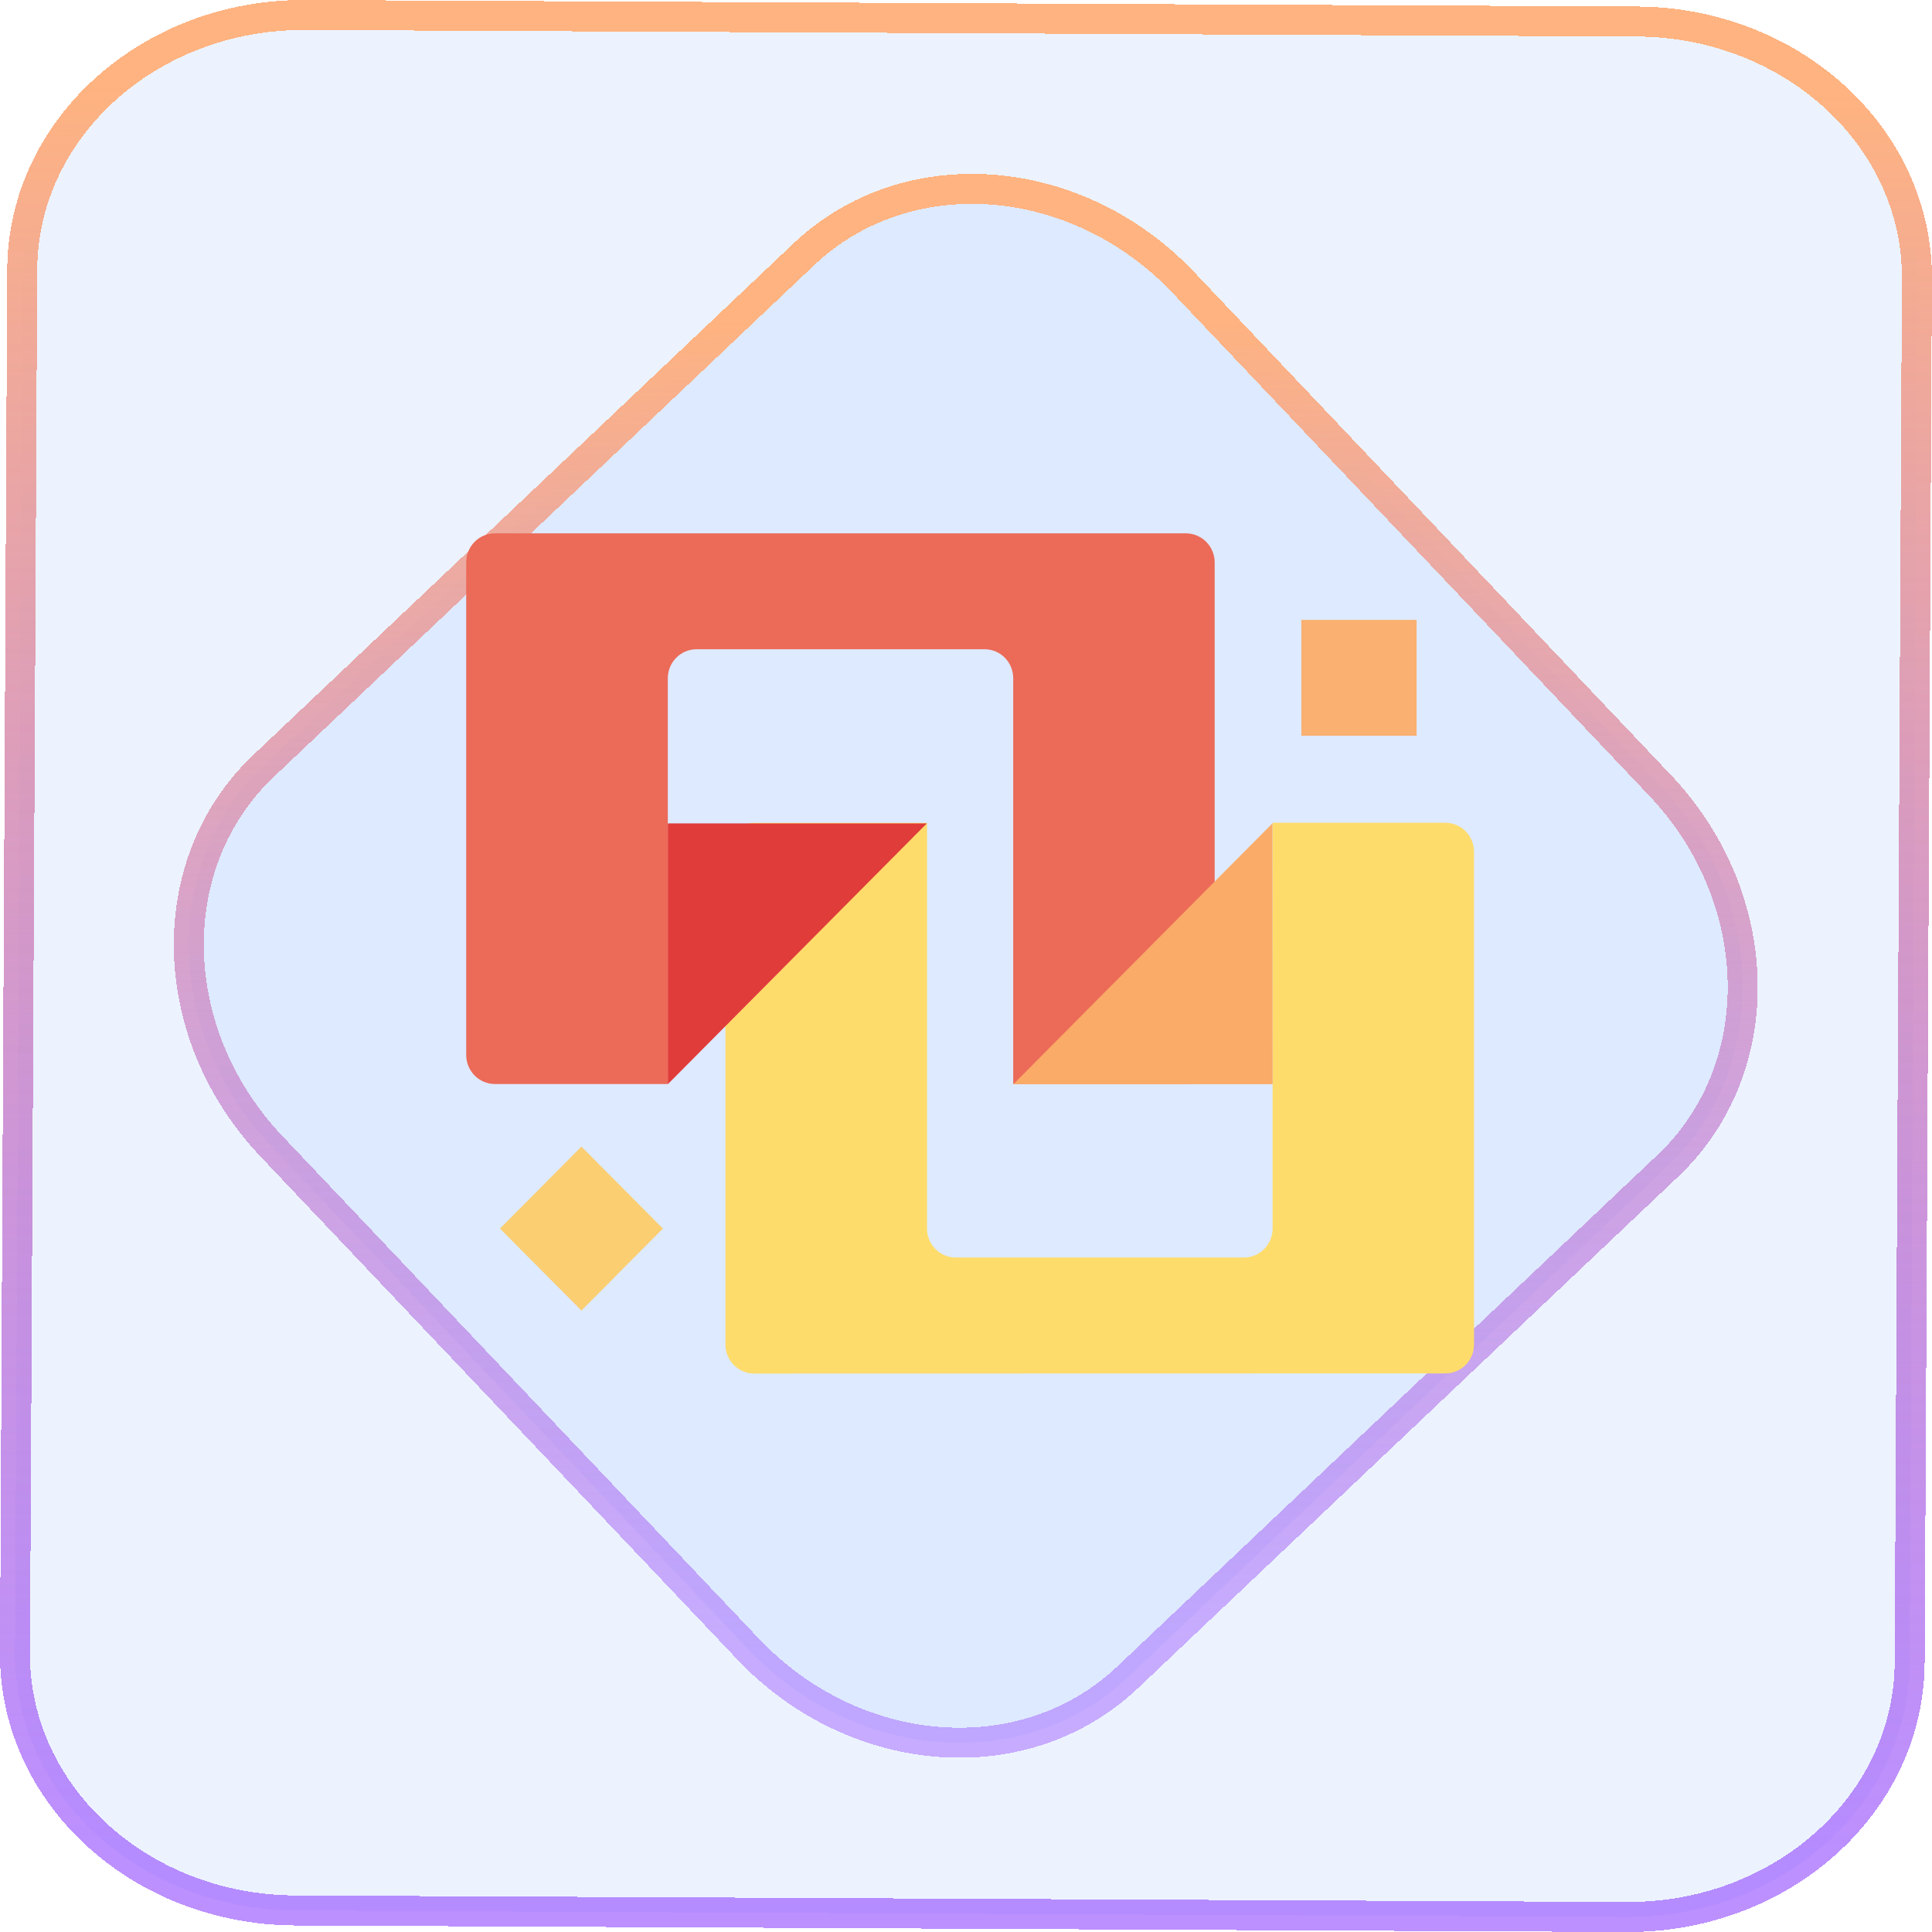
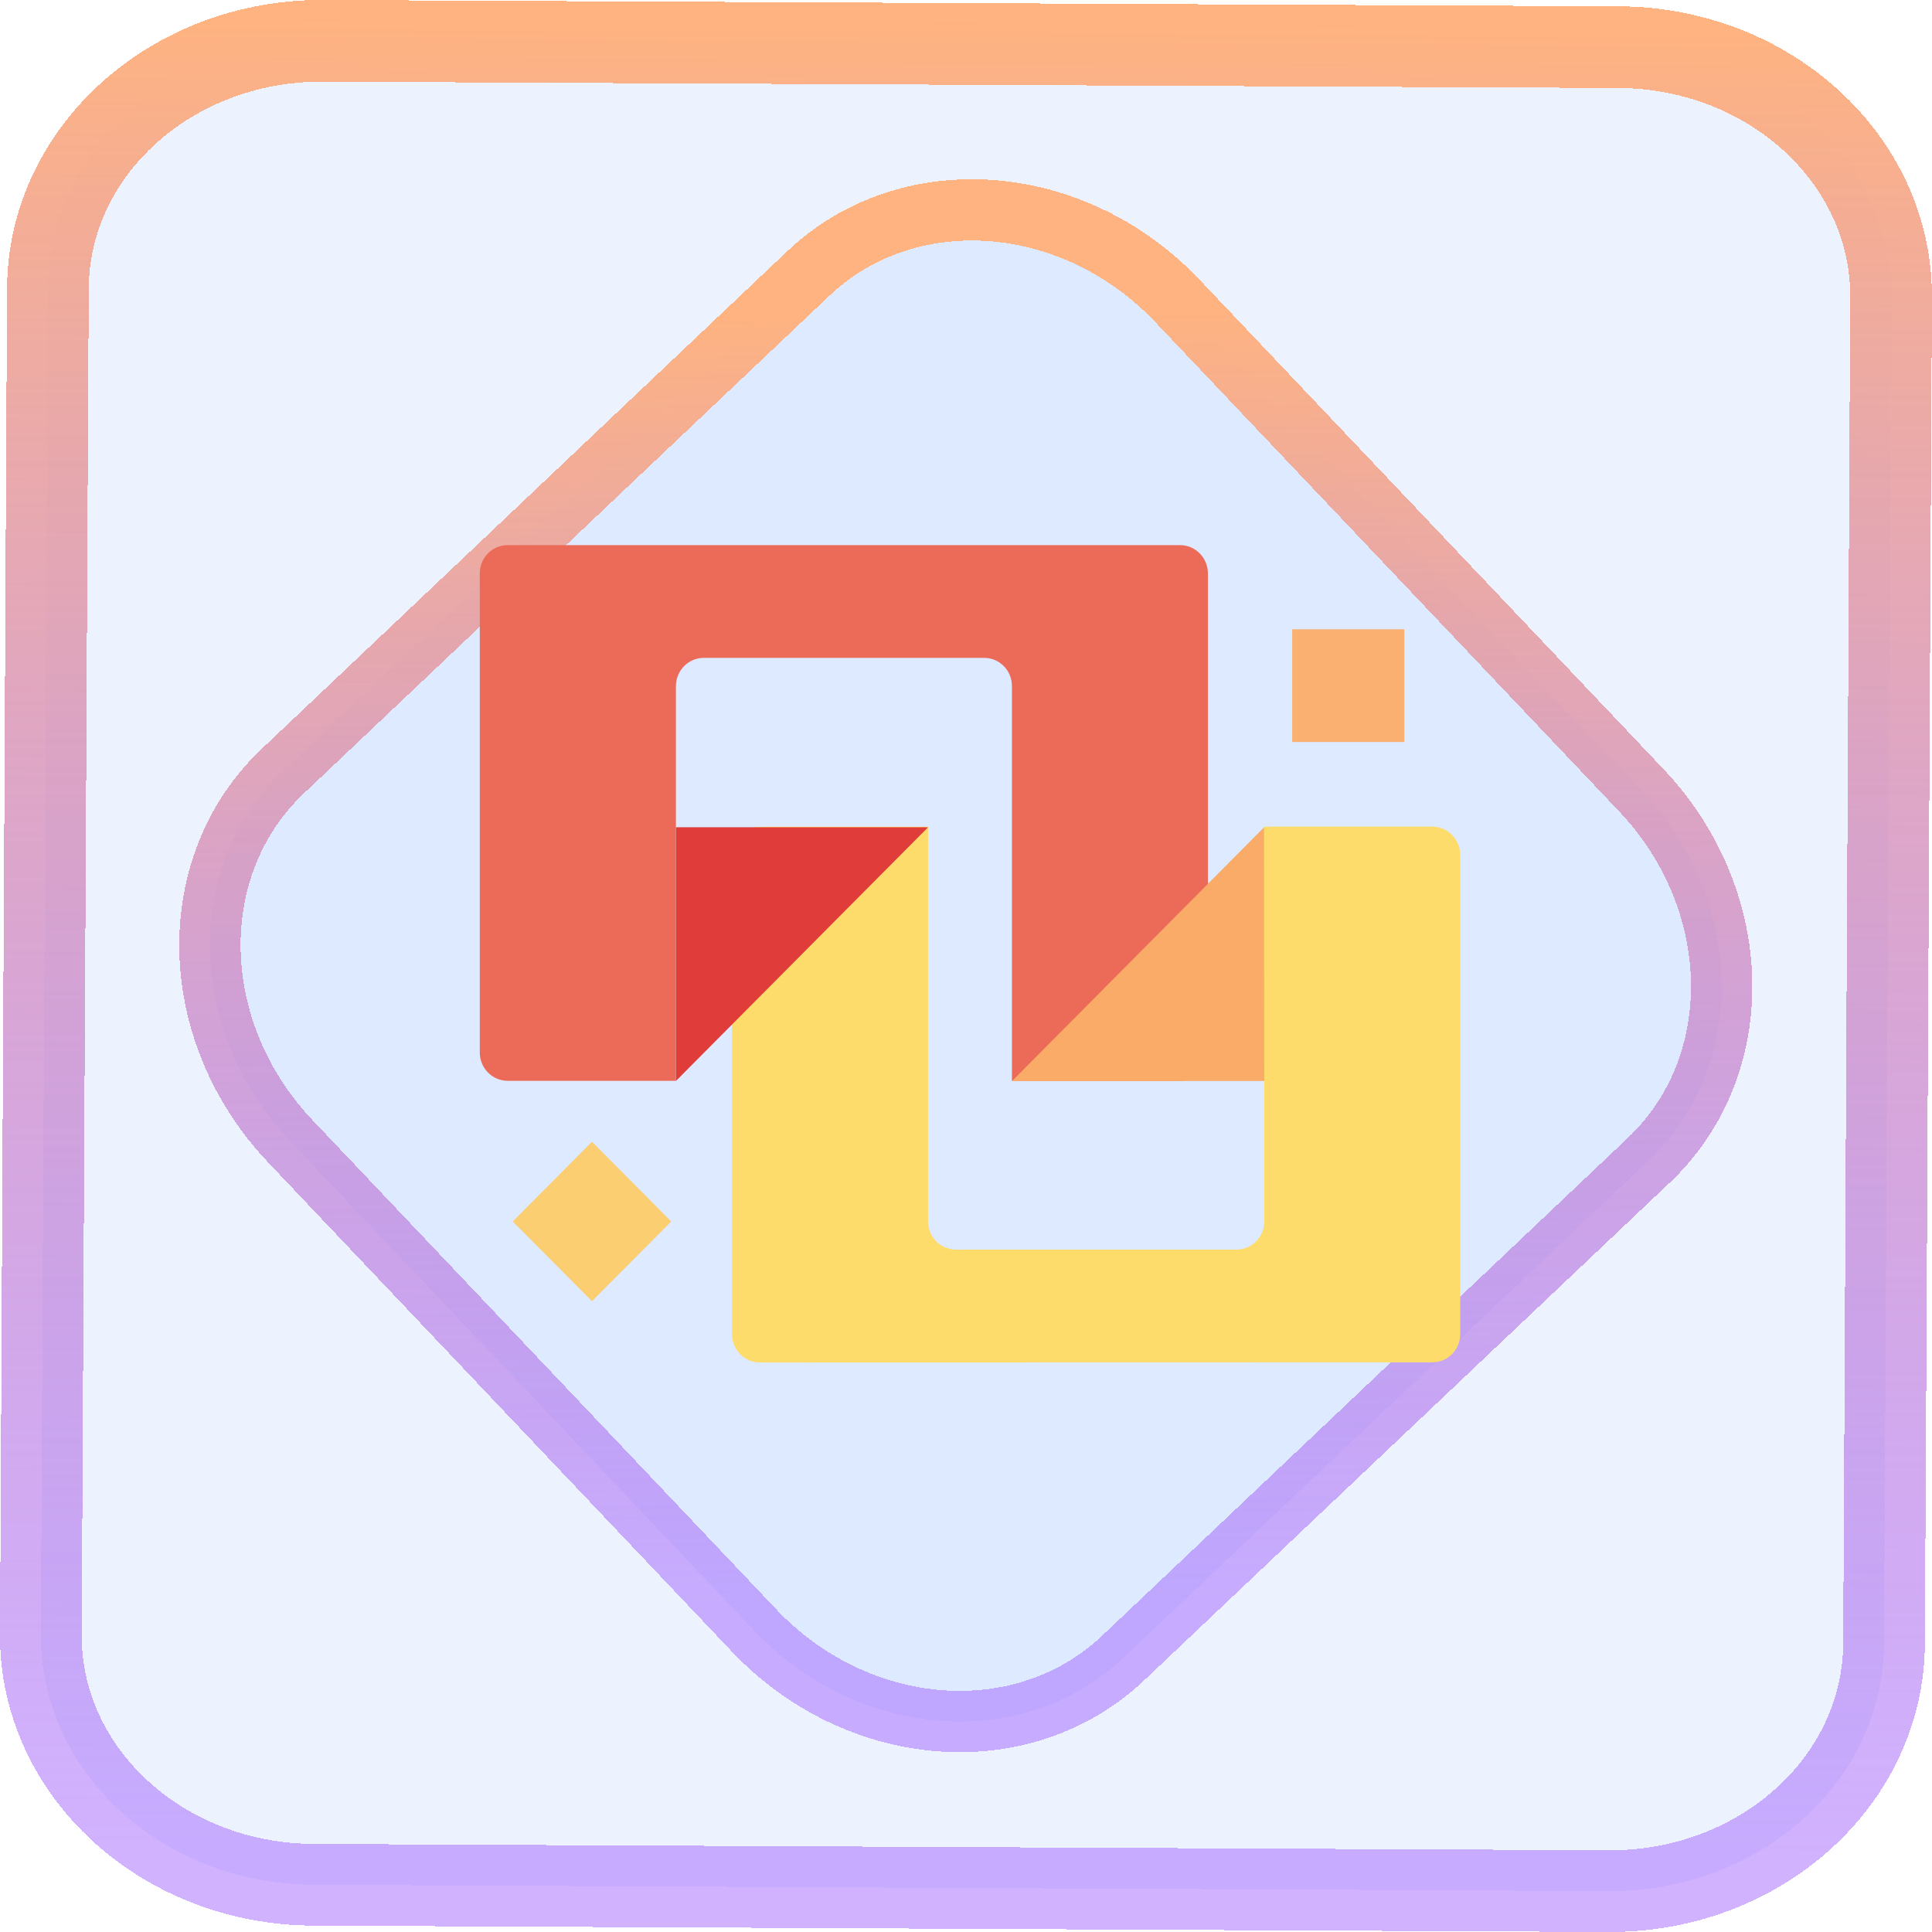
- <svg xmlns="http://www.w3.org/2000/svg" xmlns:xlink="http://www.w3.org/1999/xlink" width="46" height="46" version="1.1" viewBox="0 0 12.171 12.171" id="svg10">
+ <svg xmlns="http://www.w3.org/2000/svg" xmlns:xlink="http://www.w3.org/1999/xlink" width="47.286" height="47.286" version="1.1" viewBox="0 0 12.511 12.511" id="svg10">
+   <style id="style900" />
  <defs id="defs14">
    <linearGradient xlink:href="#b-2" id="linearGradient4189-3" x1="14.369" y1="22.522" x2="26.522" y2="22.522" gradientUnits="userSpaceOnUse" />
    <linearGradient x1="36" gradientUnits="userSpaceOnUse" x2="14" y2="12" y1="44" id="b-2">
      <stop style="stop-color:#bfc9c9;stop-opacity:1" stop-color="#536161" id="stop1579" />
      <stop style="stop-color:#fbfbfb;stop-opacity:1" stop-color="#f4f5f5" offset="1" id="stop1581" />
    </linearGradient>
    <linearGradient xlink:href="#b-2" id="linearGradient4428-5" gradientUnits="userSpaceOnUse" x1="31.586" y1="36.345" x2="1.203" y2="6.723" />
    <linearGradient id="paint4_linear_77:23-3-9" x1="5.771" y1="46.61" x2="7.051" y2="-11.516" gradientUnits="userSpaceOnUse" gradientTransform="matrix(9.2569799e-4,0.1889818,-0.1889822,9.9000636e-4,-2.922386,5.269137)">
      <stop stop-color="#E4F9FF" stop-opacity="0.1" id="stop43-6-1" offset="0" style="stop-color:#26cfff;stop-opacity:0.776;" />
      <stop offset="1" stop-color="#E4F9FF" stop-opacity="0.8" id="stop44-7-2" style="stop-color:#05c7ff;stop-opacity:0.8;" />
    </linearGradient>
    <linearGradient id="paint4_linear_77:23-3-0-0" x1="5.763" y1="44.747" x2="6.511" y2="-8.739" gradientUnits="userSpaceOnUse" gradientTransform="matrix(0.1371518,0.1299381,-0.1300172,0.1372267,1.784551,5.753016)">
      <stop stop-color="#E4F9FF" stop-opacity="0.1" id="stop43-6-9-6" offset="0" style="stop-color:#26cfff;stop-opacity:0.826;" />
      <stop offset="1" stop-color="#E4F9FF" stop-opacity="0.8" id="stop44-7-3-2" style="stop-color:#05c7ff;stop-opacity:0.8;" />
    </linearGradient>
    <clipPath clipPathUnits="userSpaceOnUse" id="clipPath24">
      <g id="g25">
        <rect width="16" height="16" id="rect24" x="0" y="0" />
      </g>
    </clipPath>
-     <linearGradient xlink:href="#linearGradient11" id="linearGradient13" x1="-43.819" y1="23.12" x2="-1.955" y2="23.12" gradientUnits="userSpaceOnUse" gradientTransform="scale(0.2645781)" />
-     <linearGradient id="linearGradient11">
-       <stop style="stop-color:#9955ff;stop-opacity:0.656;" offset="0" id="stop4-3" />
-       <stop style="stop-color:#ffb380;stop-opacity:1" offset="1" id="stop11" />
-     </linearGradient>
    <linearGradient xlink:href="#linearGradient14" id="linearGradient15" x1="-9.685" y1="45.161" x2="11.988" y2="21.735" gradientUnits="userSpaceOnUse" gradientTransform="scale(0.2645781)" />
    <linearGradient id="linearGradient14">
      <stop style="stop-color:#9955ff;stop-opacity:0.452;" offset="0" id="stop12" />
      <stop style="stop-color:#ffb380;stop-opacity:1" offset="1" id="stop13" />
    </linearGradient>
    <linearGradient xlink:href="#a-6-9-5" id="c-5-2-3" y1="506.8" y2="504.8" x2="0" gradientUnits="userSpaceOnUse" gradientTransform="matrix(0.2721062,0,0,0.258481,-103.7665,-127.9567)" />
    <linearGradient id="a-6-9-5" y1="543.8" y2="503.8" x2="0" gradientUnits="userSpaceOnUse" gradientTransform="matrix(1.125,0,0,1,-51.07,0)">
      <stop stop-color="#c6cdd1" id="stop2-2-1-6" />
      <stop offset="1" stop-color="#e0e5e7" id="stop4-9-2-2" />
    </linearGradient>
    <linearGradient xlink:href="#a-6-9-5" id="d-1-7-9" y1="508.8" y2="506.8" gradientUnits="userSpaceOnUse" x2="0" gradientTransform="matrix(0.2721062,0,0,0.258481,-103.7665,-127.9567)" />
    <linearGradient id="linearGradient2" y1="543.8" y2="503.8" x2="0" gradientUnits="userSpaceOnUse" gradientTransform="matrix(1.125,0,0,1,-51.07,0)">
      <stop stop-color="#c6cdd1" id="stop1" />
      <stop offset="1" stop-color="#e0e5e7" id="stop2" />
    </linearGradient>
    <linearGradient xlink:href="#a-6-9-5" id="e-2-0-2" y1="510.8" y2="508.8" gradientUnits="userSpaceOnUse" x2="0" gradientTransform="matrix(0.2721062,0,0,0.258481,-103.7665,-127.9567)" />
    <linearGradient id="linearGradient4" y1="543.8" y2="503.8" x2="0" gradientUnits="userSpaceOnUse" gradientTransform="matrix(1.125,0,0,1,-51.07,0)">
      <stop stop-color="#c6cdd1" id="stop3" />
      <stop offset="1" stop-color="#e0e5e7" id="stop4" />
    </linearGradient>
    <linearGradient xlink:href="#a-6-9-5" id="f-7-9-0" y1="512.8" y2="510.8" gradientUnits="userSpaceOnUse" x2="0" gradientTransform="matrix(0.2721062,0,0,0.258481,-103.7665,-127.9567)" />
    <linearGradient id="linearGradient6" y1="543.8" y2="503.8" x2="0" gradientUnits="userSpaceOnUse" gradientTransform="matrix(1.125,0,0,1,-51.07,0)">
      <stop stop-color="#c6cdd1" id="stop5" />
      <stop offset="1" stop-color="#e0e5e7" id="stop6" />
    </linearGradient>
    <linearGradient xlink:href="#a-6-9-5" id="g-0-3-9" y1="514.8" y2="512.8" gradientUnits="userSpaceOnUse" x2="0" gradientTransform="matrix(0.2721062,0,0,0.258481,-103.7665,-127.9567)" />
    <linearGradient id="linearGradient8" y1="543.8" y2="503.8" x2="0" gradientUnits="userSpaceOnUse" gradientTransform="matrix(1.125,0,0,1,-51.07,0)">
      <stop stop-color="#c6cdd1" id="stop7" />
      <stop offset="1" stop-color="#e0e5e7" id="stop8" />
    </linearGradient>
    <linearGradient xlink:href="#a-6-9-5" id="h-9-6-6" y1="516.8" y2="514.8" gradientUnits="userSpaceOnUse" x2="0" gradientTransform="matrix(0.2721062,0,0,0.258481,-103.7665,-127.9567)" />
    <linearGradient id="linearGradient10" y1="543.8" y2="503.8" x2="0" gradientUnits="userSpaceOnUse" gradientTransform="matrix(1.125,0,0,1,-51.07,0)">
      <stop stop-color="#c6cdd1" id="stop9" />
      <stop offset="1" stop-color="#e0e5e7" id="stop10" />
    </linearGradient>
    <linearGradient xlink:href="#a-6-9-5" id="i-3-0-6" y1="518.8" y2="516.8" gradientUnits="userSpaceOnUse" x2="0" gradientTransform="matrix(0.2721062,0,0,0.258481,-103.7665,-127.9567)" />
    <linearGradient id="linearGradient16" y1="543.8" y2="503.8" x2="0" gradientUnits="userSpaceOnUse" gradientTransform="matrix(1.125,0,0,1,-51.07,0)">
      <stop stop-color="#c6cdd1" id="stop14" />
      <stop offset="1" stop-color="#e0e5e7" id="stop15" />
    </linearGradient>
    <linearGradient xlink:href="#a-6-9-5" id="j-6-6-1" y1="520.8" y2="518.8" gradientUnits="userSpaceOnUse" x2="0" gradientTransform="matrix(0.2721062,0,0,0.258481,-103.7665,-127.9567)" />
    <linearGradient id="linearGradient17" y1="543.8" y2="503.8" x2="0" gradientUnits="userSpaceOnUse" gradientTransform="matrix(1.125,0,0,1,-51.07,0)">
      <stop stop-color="#c6cdd1" id="stop16" />
      <stop offset="1" stop-color="#e0e5e7" id="stop17" />
    </linearGradient>
    <linearGradient xlink:href="#a-6-9-5" id="k-0-2-9" y1="523.8" y2="520.8" gradientUnits="userSpaceOnUse" x2="0" gradientTransform="matrix(0.2721062,0,0,0.258481,-103.7665,-127.9567)" />
    <linearGradient id="linearGradient19" y1="543.8" y2="503.8" x2="0" gradientUnits="userSpaceOnUse" gradientTransform="matrix(1.125,0,0,1,-51.07,0)">
      <stop stop-color="#c6cdd1" id="stop18" />
      <stop offset="1" stop-color="#e0e5e7" id="stop19" />
    </linearGradient>
    <linearGradient xlink:href="#a-6-9-5" id="l-6-6-0" y1="33" y2="25" x2="0" gradientUnits="userSpaceOnUse" gradientTransform="matrix(0.2721062,0,0,0.258481,0.8774007,1.232128)" />
    <linearGradient id="linearGradient21" y1="543.8" y2="503.8" x2="0" gradientUnits="userSpaceOnUse" gradientTransform="matrix(1.125,0,0,1,-51.07,0)">
      <stop stop-color="#c6cdd1" id="stop20" />
      <stop offset="1" stop-color="#e0e5e7" id="stop21" />
    </linearGradient>
+     <linearGradient xlink:href="#linearGradient14" id="linearGradient908" x1="-12.026" y1="6.117" x2="-0.085" y2="6.117" gradientUnits="userSpaceOnUse" />
  </defs>
-   <rect x="-12.026" y="0.149" width="11.941" height="11.936" rx="1.612" stroke="url(#paint4_linear_77:23)" shape-rendering="crispEdges" id="rect5-6-7-3" ry="1.774" transform="matrix(0.00523883,-0.9999863,0.999988,0.00489859,0,0)" style="fill:#80b3ff;fill-opacity:0.15;stroke:url(#linearGradient13);stroke-width:0.189;stroke-opacity:1" />
-   <rect x="-3.727" y="4.645" width="7.913" height="7.912" rx="1.612" shape-rendering="crispEdges" id="rect5-6-6-6-6" style="fill:#80b3ff;fill-opacity:0.122;stroke:url(#linearGradient15);stroke-width:0.189;stroke-opacity:1" ry="1.774" transform="matrix(0.7261265,-0.6875611,0.6879775,0.725732,0,0)" />
-   <path d="m 9.105,8.652 c 0.1,0 0.181,-0.081 0.181,-0.183 V 5.366 c 0,-0.101 -0.081,-0.183 -0.181,-0.183 H 8.017 v 2.556 c 0,0.101 -0.081,0.183 -0.181,0.183 H 6.021 c -0.1,0 -0.181,-0.081 -0.181,-0.183 V 5.184 H 4.751 c -0.1,0 -0.181,0.081 -0.181,0.183 v 3.103 c 0,0.101 0.081,0.183 0.181,0.183 z" fill="#fdc409" style="stroke-width:0.778;paint-order:stroke fill markers;fill:#fedc6c;fill-opacity:1" id="path1" />
-   <path d="M 4.207,5.187 V 6.83 L 5.839,5.187 Z" fill="#b61f1d" style="stroke-width:0.206;paint-order:stroke fill markers;fill:#e03c3a;fill-opacity:1" id="path2" />
-   <path d="m 3.118,3.36 c -0.1,0 -0.181,0.081 -0.181,0.183 v 3.103 c 0,0.101 0.081,0.183 0.181,0.183 H 4.207 V 4.273 c 0,-0.101 0.081,-0.183 0.181,-0.183 h 1.814 c 0.1,0 0.181,0.081 0.181,0.183 v 2.556 h 1.088 c 0.1,0 0.181,-0.081 0.181,-0.183 V 3.543 c 0,-0.101 -0.081,-0.183 -0.181,-0.183 z" fill="#e5381f" style="stroke-width:0.778;paint-order:stroke fill markers;fill:#ec6a58;fill-opacity:1" id="path3" />
-   <path d="M 8.016,5.187 6.384,6.83 h 1.633 z" fill="#e76f08" style="stroke-width:0.206;paint-order:stroke fill markers;fill:#faab67;fill-opacity:1" id="path4" />
-   <rect x="8.198" y="3.905" width="0.726" height="0.73" ry="0" fill="#e76f08" style="stroke-width:0.778;paint-order:stroke fill markers;fill:#fab071;fill-opacity:1" id="rect4" />
-   <rect transform="matrix(0.7049259,0.7092809,-0.7049259,0.7092809,0,0)" x="7.69" y="2.494" width="0.728" height="0.728" ry="0" fill="#f6aa08" style="stroke-width:0.778;paint-order:stroke fill markers;fill:#face71;fill-opacity:1" id="rect5" />
+   <rect x="-12.195" y="0.32" width="11.941" height="11.936" rx="1.612" shape-rendering="crispEdges" id="rect5-6-7-3" ry="1.774" transform="matrix(0.00523883,-0.9999863,0.999988,0.00489859,0,0)" style="fill:#80b3ff;fill-opacity:0.15;stroke:url(#linearGradient908);stroke-width:0.529;stroke-miterlimit:4;stroke-dasharray:none;stroke-opacity:1" />
+   <rect x="-3.72" y="4.885" width="7.913" height="7.912" rx="1.612" shape-rendering="crispEdges" id="rect5-6-6-6-6" style="fill:#80b3ff;fill-opacity:0.122;stroke:url(#linearGradient15);stroke-width:0.397;stroke-opacity:1;stroke-miterlimit:4;stroke-dasharray:none" ry="1.774" transform="matrix(0.7261265,-0.6875611,0.6879775,0.725732,0,0)" />
+   <path d="m 9.275,8.822 c 0.1,0 0.181,-0.081 0.181,-0.183 V 5.536 c 0,-0.101 -0.081,-0.183 -0.181,-0.183 H 8.187 v 2.556 c 0,0.101 -0.081,0.183 -0.181,0.183 H 6.191 c -0.1,0 -0.181,-0.081 -0.181,-0.183 V 5.354 H 4.921 c -0.1,0 -0.181,0.081 -0.181,0.183 v 3.103 c 0,0.101 0.081,0.183 0.181,0.183 z" fill="#fdc409" style="fill:#fedc6c;fill-opacity:1;stroke-width:0.778;paint-order:stroke fill markers" id="path1" />
+   <path d="M 4.377,5.357 V 7 L 6.01,5.357 Z" fill="#b61f1d" style="fill:#e03c3a;fill-opacity:1;stroke-width:0.206;paint-order:stroke fill markers" id="path2" />
+   <path d="m 3.288,3.53 c -0.1,0 -0.181,0.081 -0.181,0.183 v 3.103 c 0,0.101 0.081,0.183 0.181,0.183 H 4.377 V 4.443 c 0,-0.101 0.081,-0.183 0.181,-0.183 h 1.814 c 0.1,0 0.181,0.081 0.181,0.183 v 2.556 h 1.088 c 0.1,0 0.181,-0.081 0.181,-0.183 V 3.713 c 0,-0.101 -0.081,-0.183 -0.181,-0.183 z" fill="#e5381f" style="fill:#ec6a58;fill-opacity:1;stroke-width:0.778;paint-order:stroke fill markers" id="path3" />
+   <path d="M 8.186,5.357 6.554,7 h 1.633 z" fill="#e76f08" style="fill:#faab67;fill-opacity:1;stroke-width:0.206;paint-order:stroke fill markers" id="path4" />
+   <rect x="8.368" y="4.075" width="0.726" height="0.73" ry="0" fill="#e76f08" style="fill:#fab071;fill-opacity:1;stroke-width:0.778;paint-order:stroke fill markers" id="rect4" />
+   <rect transform="matrix(0.7049259,0.7092809,-0.7049259,0.7092809,0,0)" x="7.931" y="2.493" width="0.728" height="0.728" ry="0" fill="#f6aa08" style="fill:#face71;fill-opacity:1;stroke-width:0.778;paint-order:stroke fill markers" id="rect5" />
</svg>
